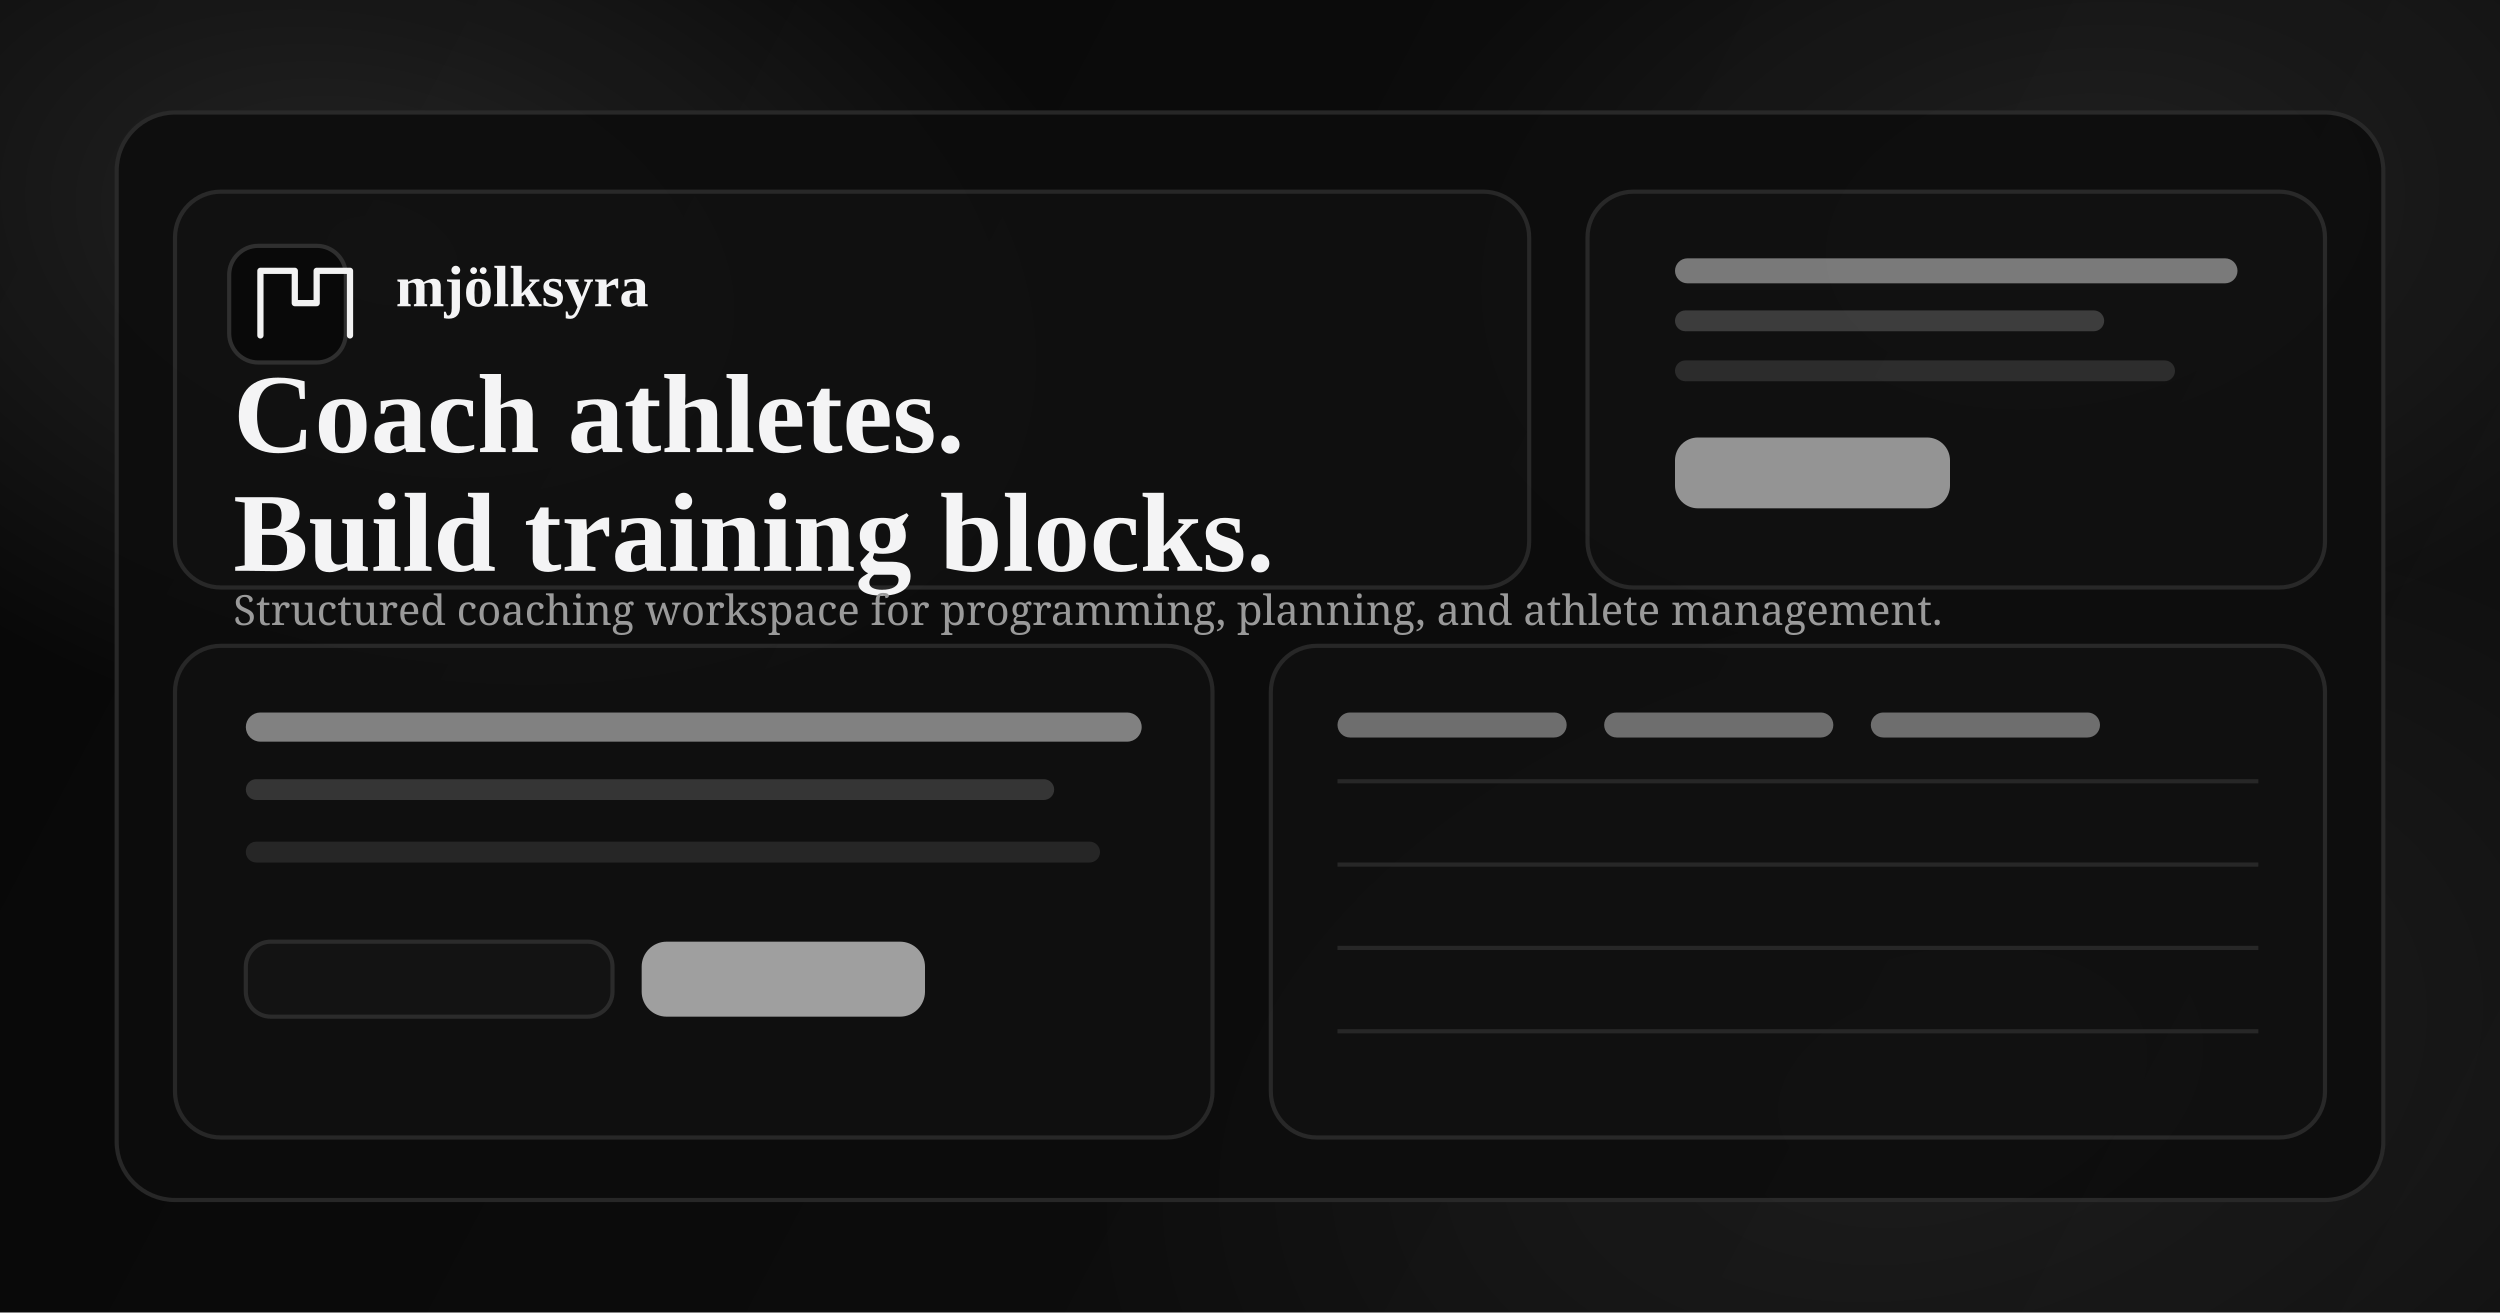
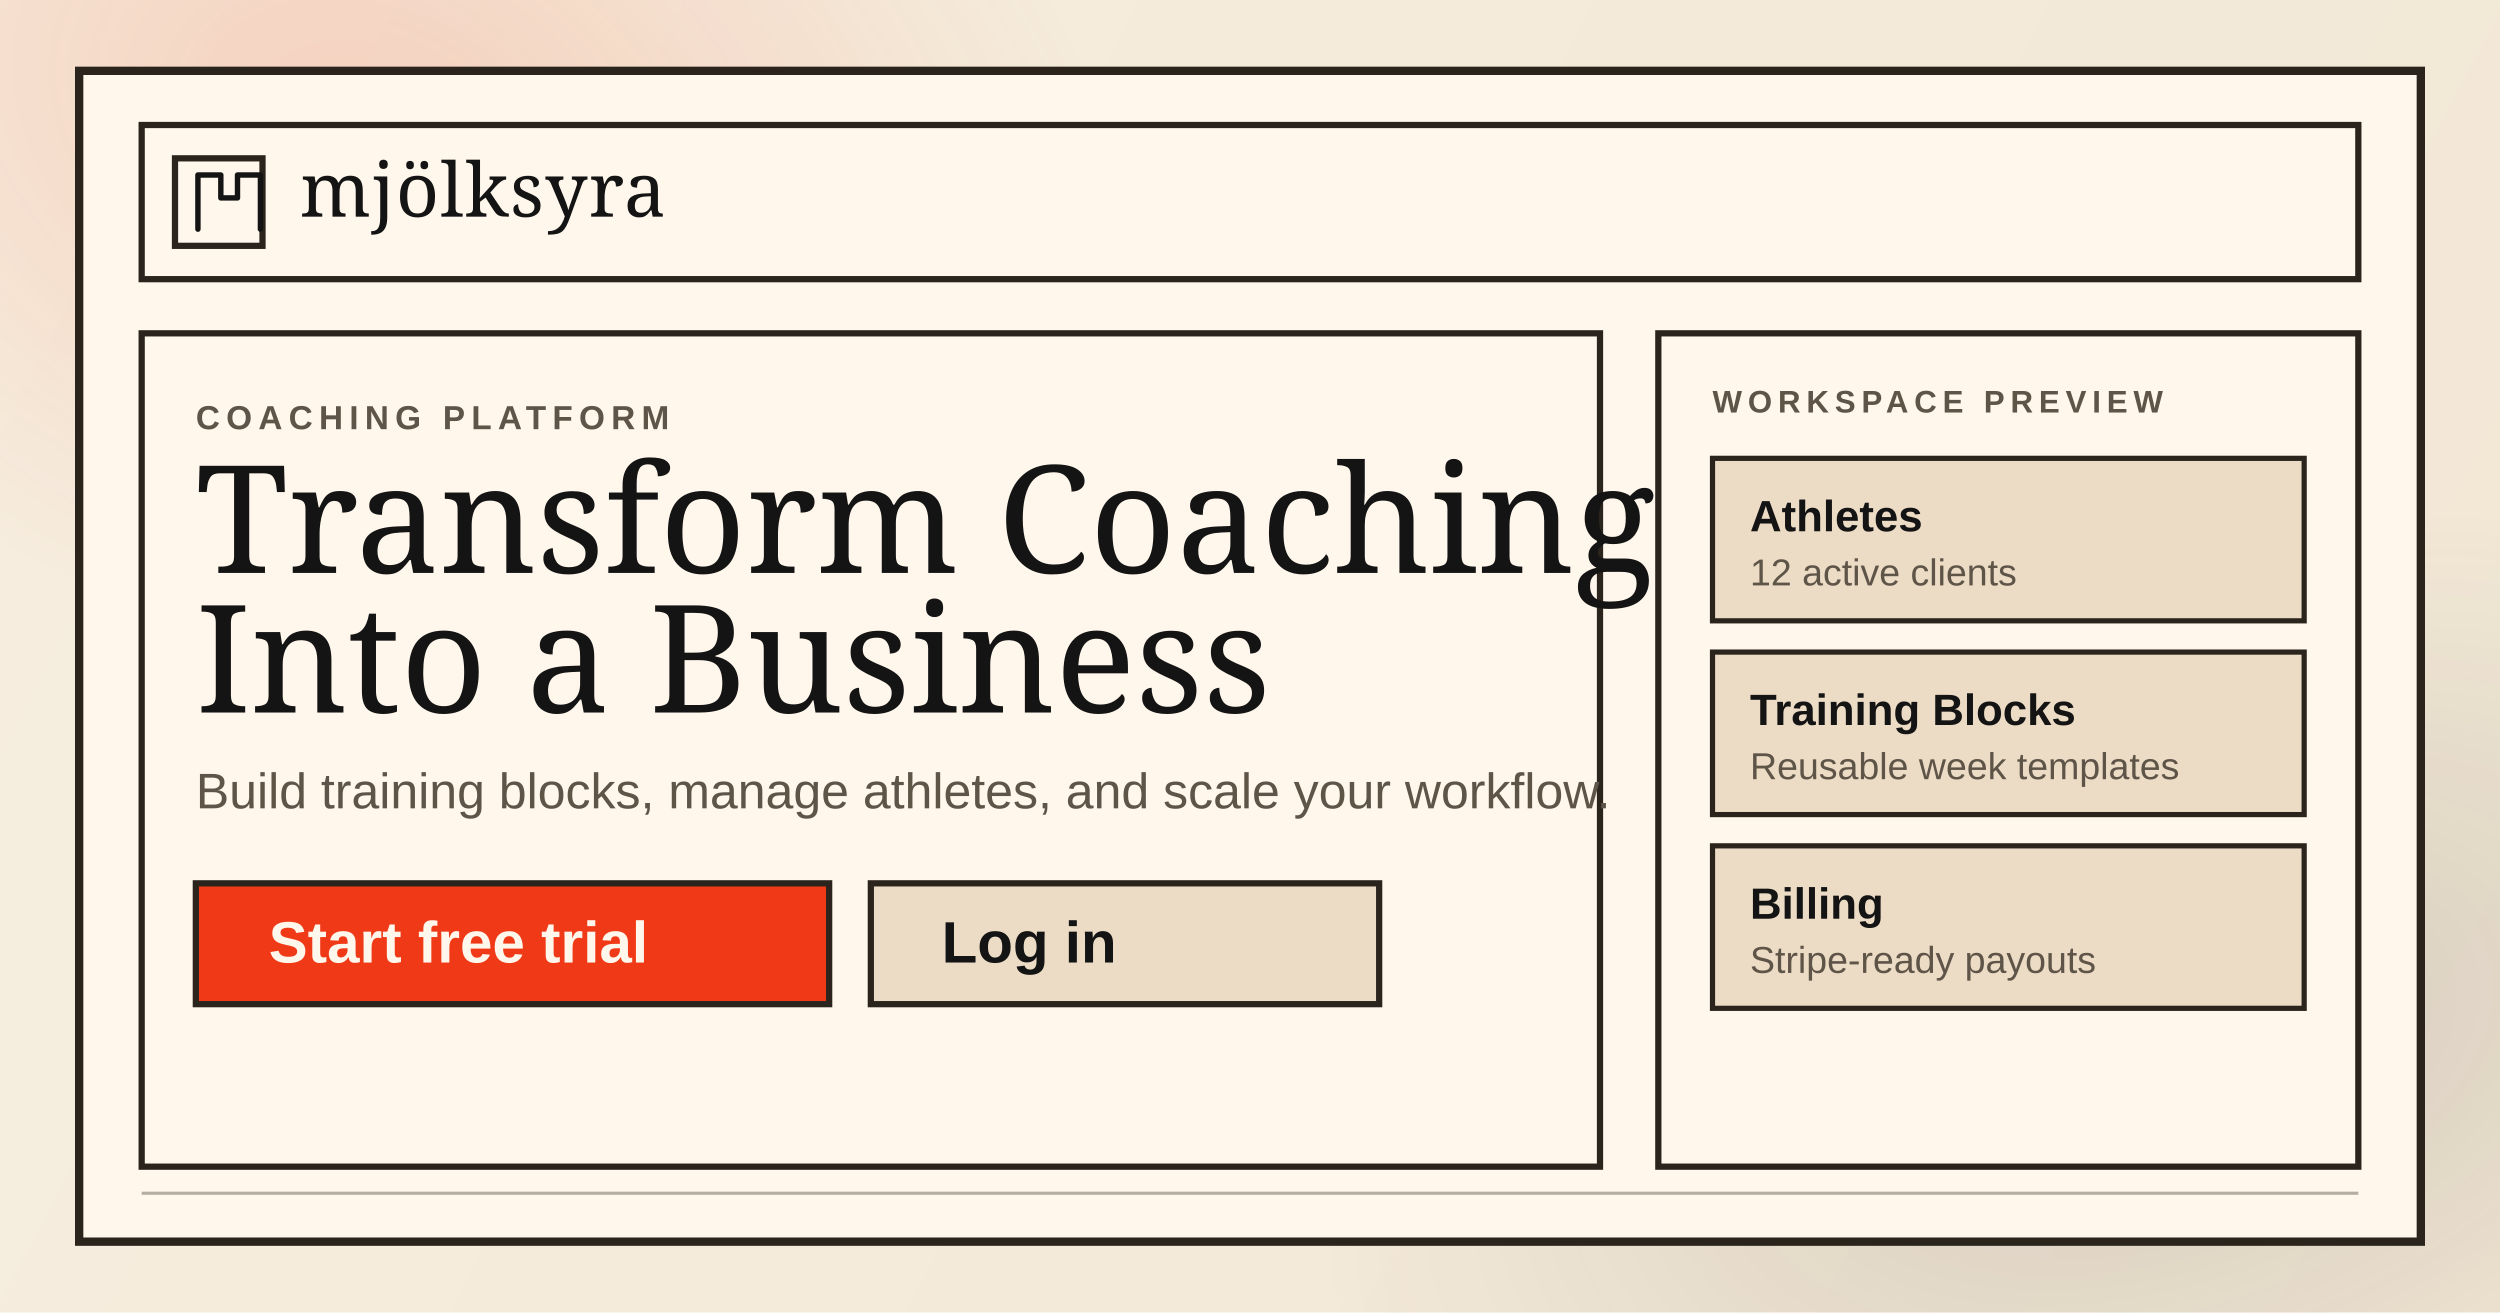
<svg xmlns="http://www.w3.org/2000/svg" width="1200" height="630" viewBox="0 0 1200 630" fill="none">
  <defs>
-     <linearGradient id="bg" x1="0" y1="0" x2="1200" y2="630" gradientUnits="userSpaceOnUse">
-       <stop offset="0" stop-color="#070707" />
-       <stop offset="1" stop-color="#111111" />
+     <linearGradient id="paper" x1="0" y1="0" x2="1200" y2="630" gradientUnits="userSpaceOnUse">
+       <stop offset="0" stop-color="#F6EEDF" />
+       <stop offset="1" stop-color="#F2E7D5" />
    </linearGradient>
-     <radialGradient id="glowA" cx="0" cy="0" r="1" gradientUnits="userSpaceOnUse" gradientTransform="translate(180 120) rotate(16) scale(380 240)">
-       <stop stop-color="#FFFFFF" stop-opacity="0.12" />
-       <stop offset="1" stop-color="#FFFFFF" stop-opacity="0" />
+     <radialGradient id="flareA" cx="0" cy="0" r="1" gradientUnits="userSpaceOnUse" gradientTransform="translate(180 60) rotate(20) scale(380 260)">
+       <stop stop-color="#F03A17" stop-opacity="0.16" />
+       <stop offset="1" stop-color="#F03A17" stop-opacity="0" />
    </radialGradient>
-     <radialGradient id="glowB" cx="0" cy="0" r="1" gradientUnits="userSpaceOnUse" gradientTransform="translate(990 110) rotate(-10) scale(340 220)">
-       <stop stop-color="#FFFFFF" stop-opacity="0.08" />
-       <stop offset="1" stop-color="#FFFFFF" stop-opacity="0" />
-     </radialGradient>
-     <radialGradient id="glowC" cx="0" cy="0" r="1" gradientUnits="userSpaceOnUse" gradientTransform="translate(930 520) rotate(-14) scale(420 260)">
-       <stop stop-color="#FFFFFF" stop-opacity="0.06" />
-       <stop offset="1" stop-color="#FFFFFF" stop-opacity="0" />
+     <radialGradient id="flareB" cx="0" cy="0" r="1" gradientUnits="userSpaceOnUse" gradientTransform="translate(1040 510) rotate(-18) scale(420 240)">
+       <stop stop-color="#2A241D" stop-opacity="0.14" />
+       <stop offset="1" stop-color="#2A241D" stop-opacity="0" />
    </radialGradient>
  </defs>
-   <rect width="1200" height="630" fill="url(#bg)" />
-   <rect width="1200" height="630" fill="url(#glowA)" />
-   <rect width="1200" height="630" fill="url(#glowB)" />
-   <rect width="1200" height="630" fill="url(#glowC)" />
-   <g opacity="0.9">
-     <rect x="56" y="54" width="1088" height="522" rx="28" fill="#0C0C0C" stroke="#2A2A2A" stroke-width="2" />
-     <rect x="84" y="92" width="650" height="190" rx="22" fill="#101010" stroke="#2A2A2A" stroke-width="2" />
-     <rect x="762" y="92" width="354" height="190" rx="22" fill="#101010" stroke="#2A2A2A" stroke-width="2" />
-     <rect x="84" y="310" width="498" height="236" rx="22" fill="#101010" stroke="#2A2A2A" stroke-width="2" />
-     <rect x="610" y="310" width="506" height="236" rx="22" fill="#101010" stroke="#2A2A2A" stroke-width="2" />
-   </g>
-   <g opacity="0.6">
-     <rect x="804" y="124" width="270" height="12" rx="6" fill="#BFBFBF" />
-     <rect x="804" y="149" width="206" height="10" rx="5" fill="#5A5A5A" />
-     <rect x="804" y="173" width="240" height="10" rx="5" fill="#3F3F3F" />
-     <rect x="804" y="210" width="132" height="34" rx="11" fill="#EDEDED" />
-   </g>
-   <g opacity="0.65">
-     <rect x="118" y="342" width="430" height="14" rx="7" fill="#BFBFBF" />
-     <rect x="118" y="374" width="388" height="10" rx="5" fill="#494949" />
-     <rect x="118" y="404" width="410" height="10" rx="5" fill="#333333" />
-     <rect x="118" y="452" width="176" height="36" rx="12" fill="#151515" stroke="#3A3A3A" stroke-width="2" />
-     <rect x="308" y="452" width="136" height="36" rx="12" fill="#EDEDED" />
-   </g>
-   <g opacity="0.75">
-     <rect x="642" y="342" width="110" height="12" rx="6" fill="#8E8E8E" />
-     <rect x="770" y="342" width="110" height="12" rx="6" fill="#8E8E8E" />
-     <rect x="898" y="342" width="110" height="12" rx="6" fill="#8E8E8E" />
-     <rect x="642" y="374" width="442" height="2" fill="#2F2F2F" />
-     <rect x="642" y="414" width="442" height="2" fill="#2F2F2F" />
-     <rect x="642" y="454" width="442" height="2" fill="#2F2F2F" />
-     <rect x="642" y="494" width="442" height="2" fill="#2F2F2F" />
-   </g>
-   <g>
-     <rect x="110" y="118" width="56" height="56" rx="14" fill="#090909" stroke="#2F2F2F" stroke-width="2" />
-     <path d="M125 161V130H141.5V145.5H152V130H168V161" stroke="#F2F2F2" stroke-width="3" stroke-linecap="round" stroke-linejoin="round" />
-     <text x="190" y="147" fill="#F4F4F5" font-family="Georgia, 'Times New Roman', serif" font-size="28" font-weight="700">mjölksyra</text>
-     <text x="112" y="217" fill="#F4F4F5" font-family="Georgia, 'Times New Roman', serif" font-size="54" font-weight="700">Coach athletes.</text>
-     <text x="112" y="274" fill="#F4F4F5" font-family="Georgia, 'Times New Roman', serif" font-size="54" font-weight="700">Build training blocks.</text>
-     <text x="112" y="300" fill="#9A9A9A" font-family="ui-serif, Georgia, serif" font-size="20">Structured coaching workspace for programming, planning, and athlete management.</text>
-   </g>
+   <rect width="1200" height="630" fill="url(#paper)" />
+   <rect width="1200" height="630" fill="url(#flareA)" />
+   <rect width="1200" height="630" fill="url(#flareB)" />
+   <rect x="38" y="34" width="1124" height="562" fill="#FFF7EC" stroke="#2A241D" stroke-width="4" />
+   <rect x="68" y="60" width="1064" height="74" fill="#FFF7EC" stroke="#2A241D" stroke-width="3" />
+   <rect x="84" y="76" width="42" height="42" fill="#FFF7EC" stroke="#2A241D" stroke-width="3" />
+   <path d="M95 110V84H106V95H114V84H125V110" stroke="#141414" stroke-width="2.6" stroke-linecap="round" stroke-linejoin="round" />
+   <text x="144" y="104" fill="#141414" font-family="'Alfa Slab One', 'Alfa Slab One Fallback', Georgia, serif" font-size="36" letter-spacing="0.6">mjölksyra</text>
+   <rect x="68" y="160" width="700" height="400" fill="#FFF7EC" stroke="#2A241D" stroke-width="3" />
+   <text x="94" y="206" fill="#5E5448" font-family="'DM Sans', Arial, sans-serif" font-size="16" font-weight="700" letter-spacing="3">COACHING PLATFORM</text>
+   <text x="94" y="275" fill="#141414" font-family="'Alfa Slab One', 'Alfa Slab One Fallback', Georgia, serif" font-size="72">Transform Coaching</text>
+   <text x="94" y="342" fill="#141414" font-family="'Alfa Slab One', 'Alfa Slab One Fallback', Georgia, serif" font-size="72">Into a Business</text>
+   <text x="94" y="388" fill="#5E5448" font-family="'DM Sans', Arial, sans-serif" font-size="24">Build training blocks, manage athletes, and scale your workflow.</text>
+   <rect x="94" y="424" width="304" height="58" fill="#F03A17" stroke="#2A241D" stroke-width="3" />
+   <text x="129" y="462" fill="#FFF7EC" font-family="'DM Sans', Arial, sans-serif" font-size="28" font-weight="700">Start free trial</text>
+   <rect x="418" y="424" width="244" height="58" fill="#ECDCC5" stroke="#2A241D" stroke-width="3" />
+   <text x="452" y="462" fill="#141414" font-family="'DM Sans', Arial, sans-serif" font-size="28" font-weight="600">Log in</text>
+   <rect x="796" y="160" width="336" height="400" fill="#FFF7EC" stroke="#2A241D" stroke-width="3" />
+   <text x="822" y="198" fill="#5E5448" font-family="'DM Sans', Arial, sans-serif" font-size="15" font-weight="700" letter-spacing="2.8">WORKSPACE PREVIEW</text>
+   <rect x="822" y="220" width="284" height="78" fill="#ECDCC5" stroke="#2A241D" stroke-width="2.5" />
+   <text x="840" y="255" fill="#141414" font-family="'DM Sans', Arial, sans-serif" font-size="21" font-weight="700">Athletes</text>
+   <text x="840" y="281" fill="#5E5448" font-family="'DM Sans', Arial, sans-serif" font-size="18">12 active clients</text>
+   <rect x="822" y="313" width="284" height="78" fill="#ECDCC5" stroke="#2A241D" stroke-width="2.5" />
+   <text x="840" y="348" fill="#141414" font-family="'DM Sans', Arial, sans-serif" font-size="21" font-weight="700">Training Blocks</text>
+   <text x="840" y="374" fill="#5E5448" font-family="'DM Sans', Arial, sans-serif" font-size="18">Reusable week templates</text>
+   <rect x="822" y="406" width="284" height="78" fill="#ECDCC5" stroke="#2A241D" stroke-width="2.5" />
+   <text x="840" y="441" fill="#141414" font-family="'DM Sans', Arial, sans-serif" font-size="21" font-weight="700">Billing</text>
+   <text x="840" y="467" fill="#5E5448" font-family="'DM Sans', Arial, sans-serif" font-size="18">Stripe-ready payouts</text>
+   <rect x="68" y="572" width="1064" height="1.5" fill="#2A241D" opacity="0.35" />
</svg>
